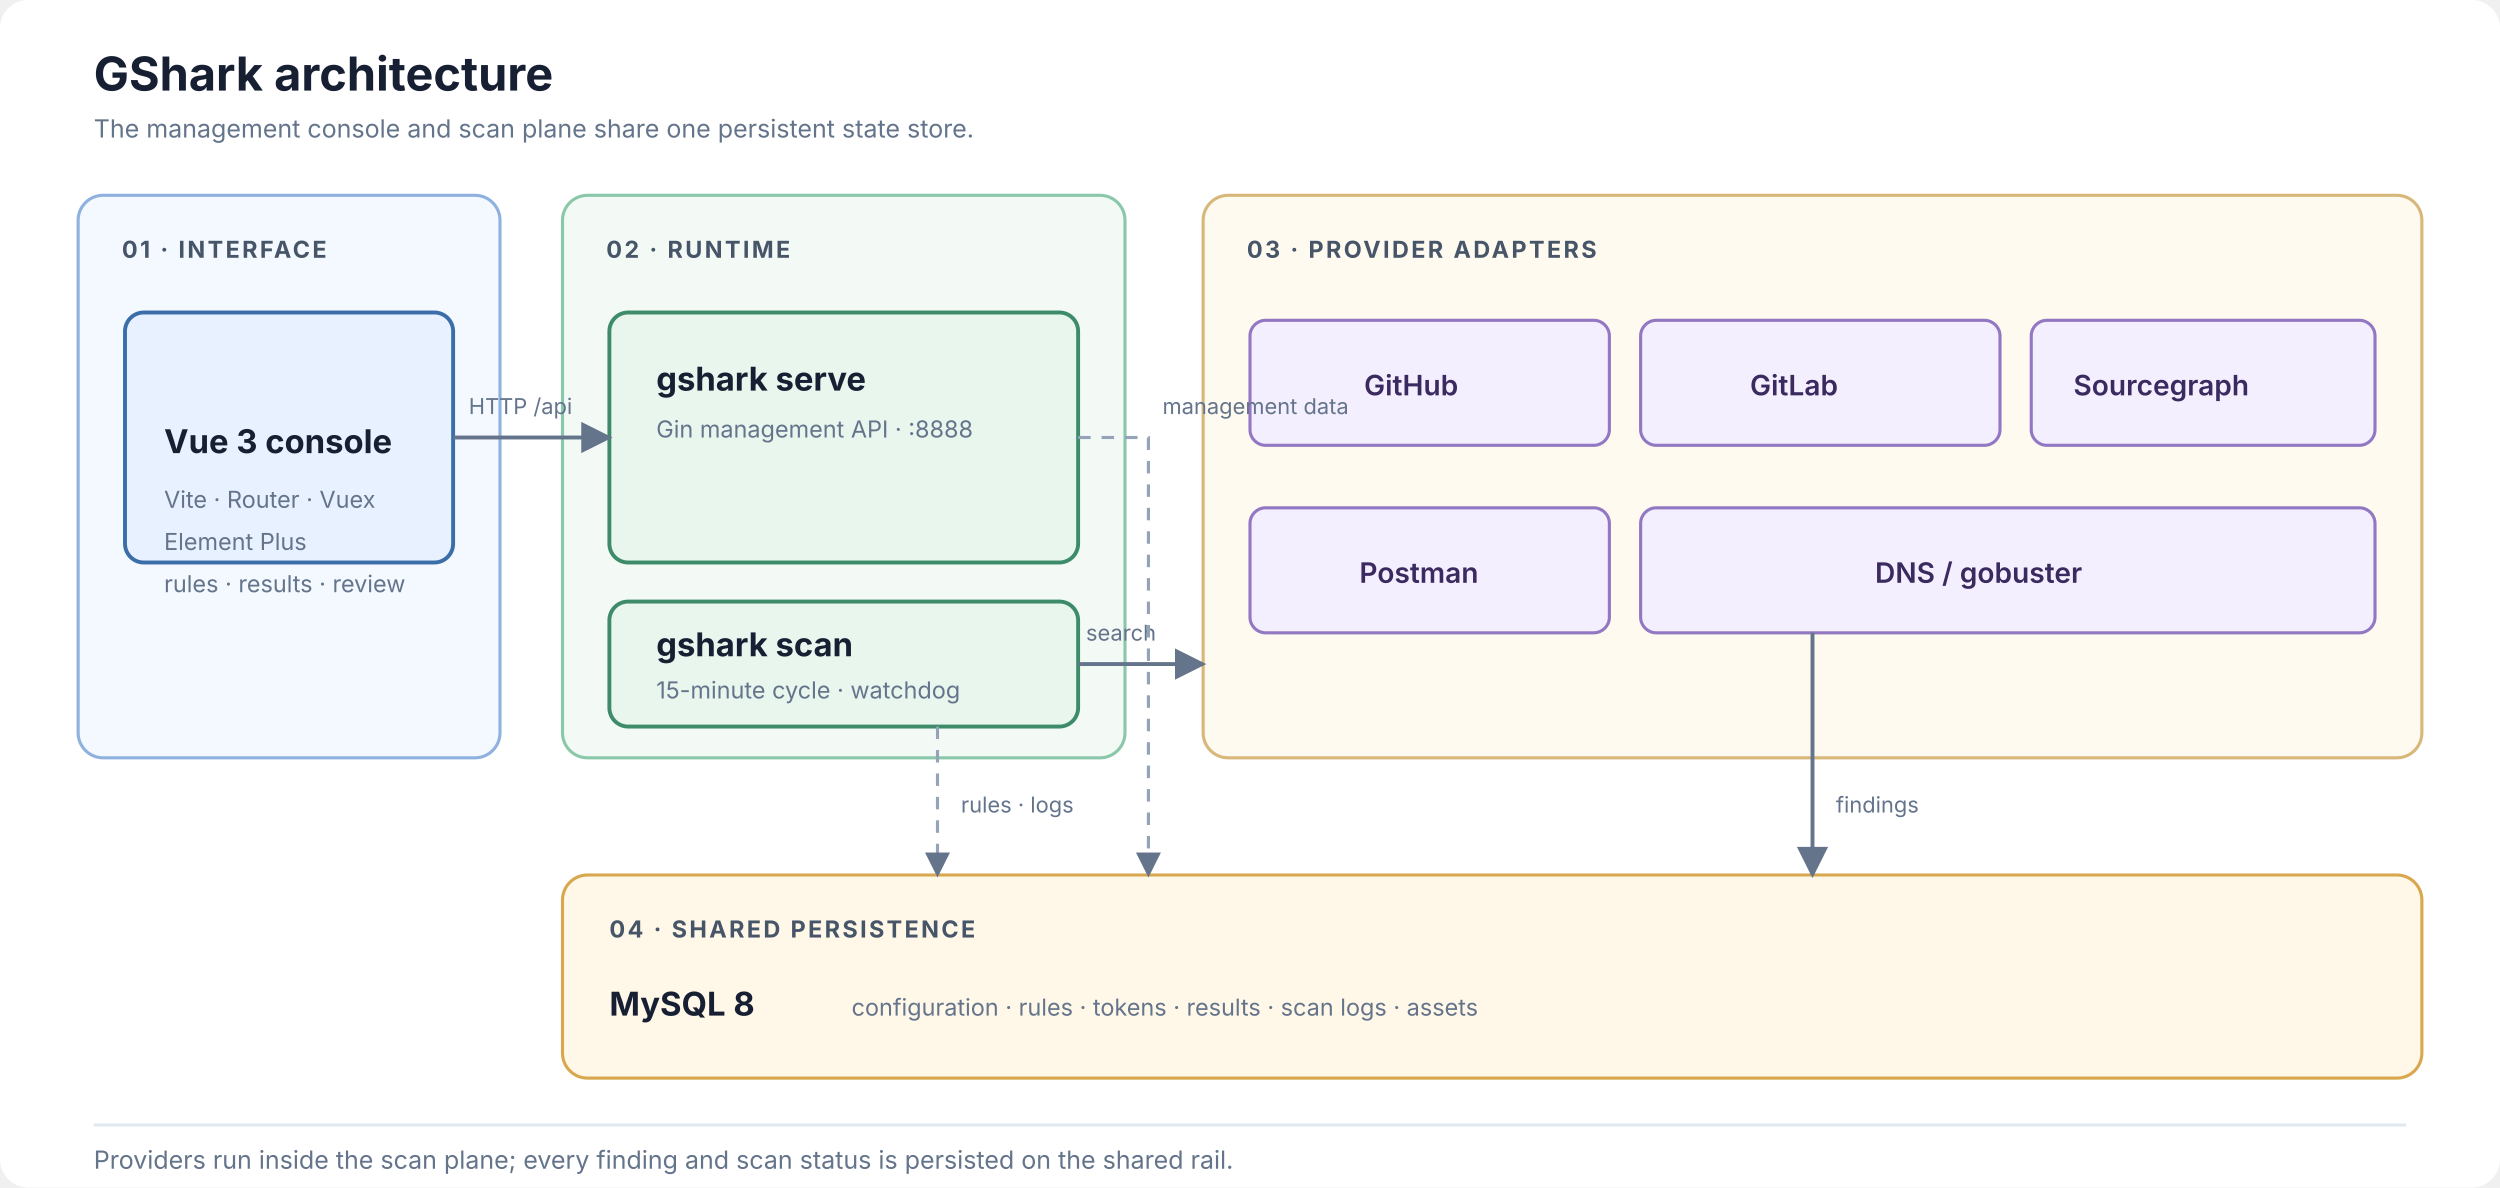
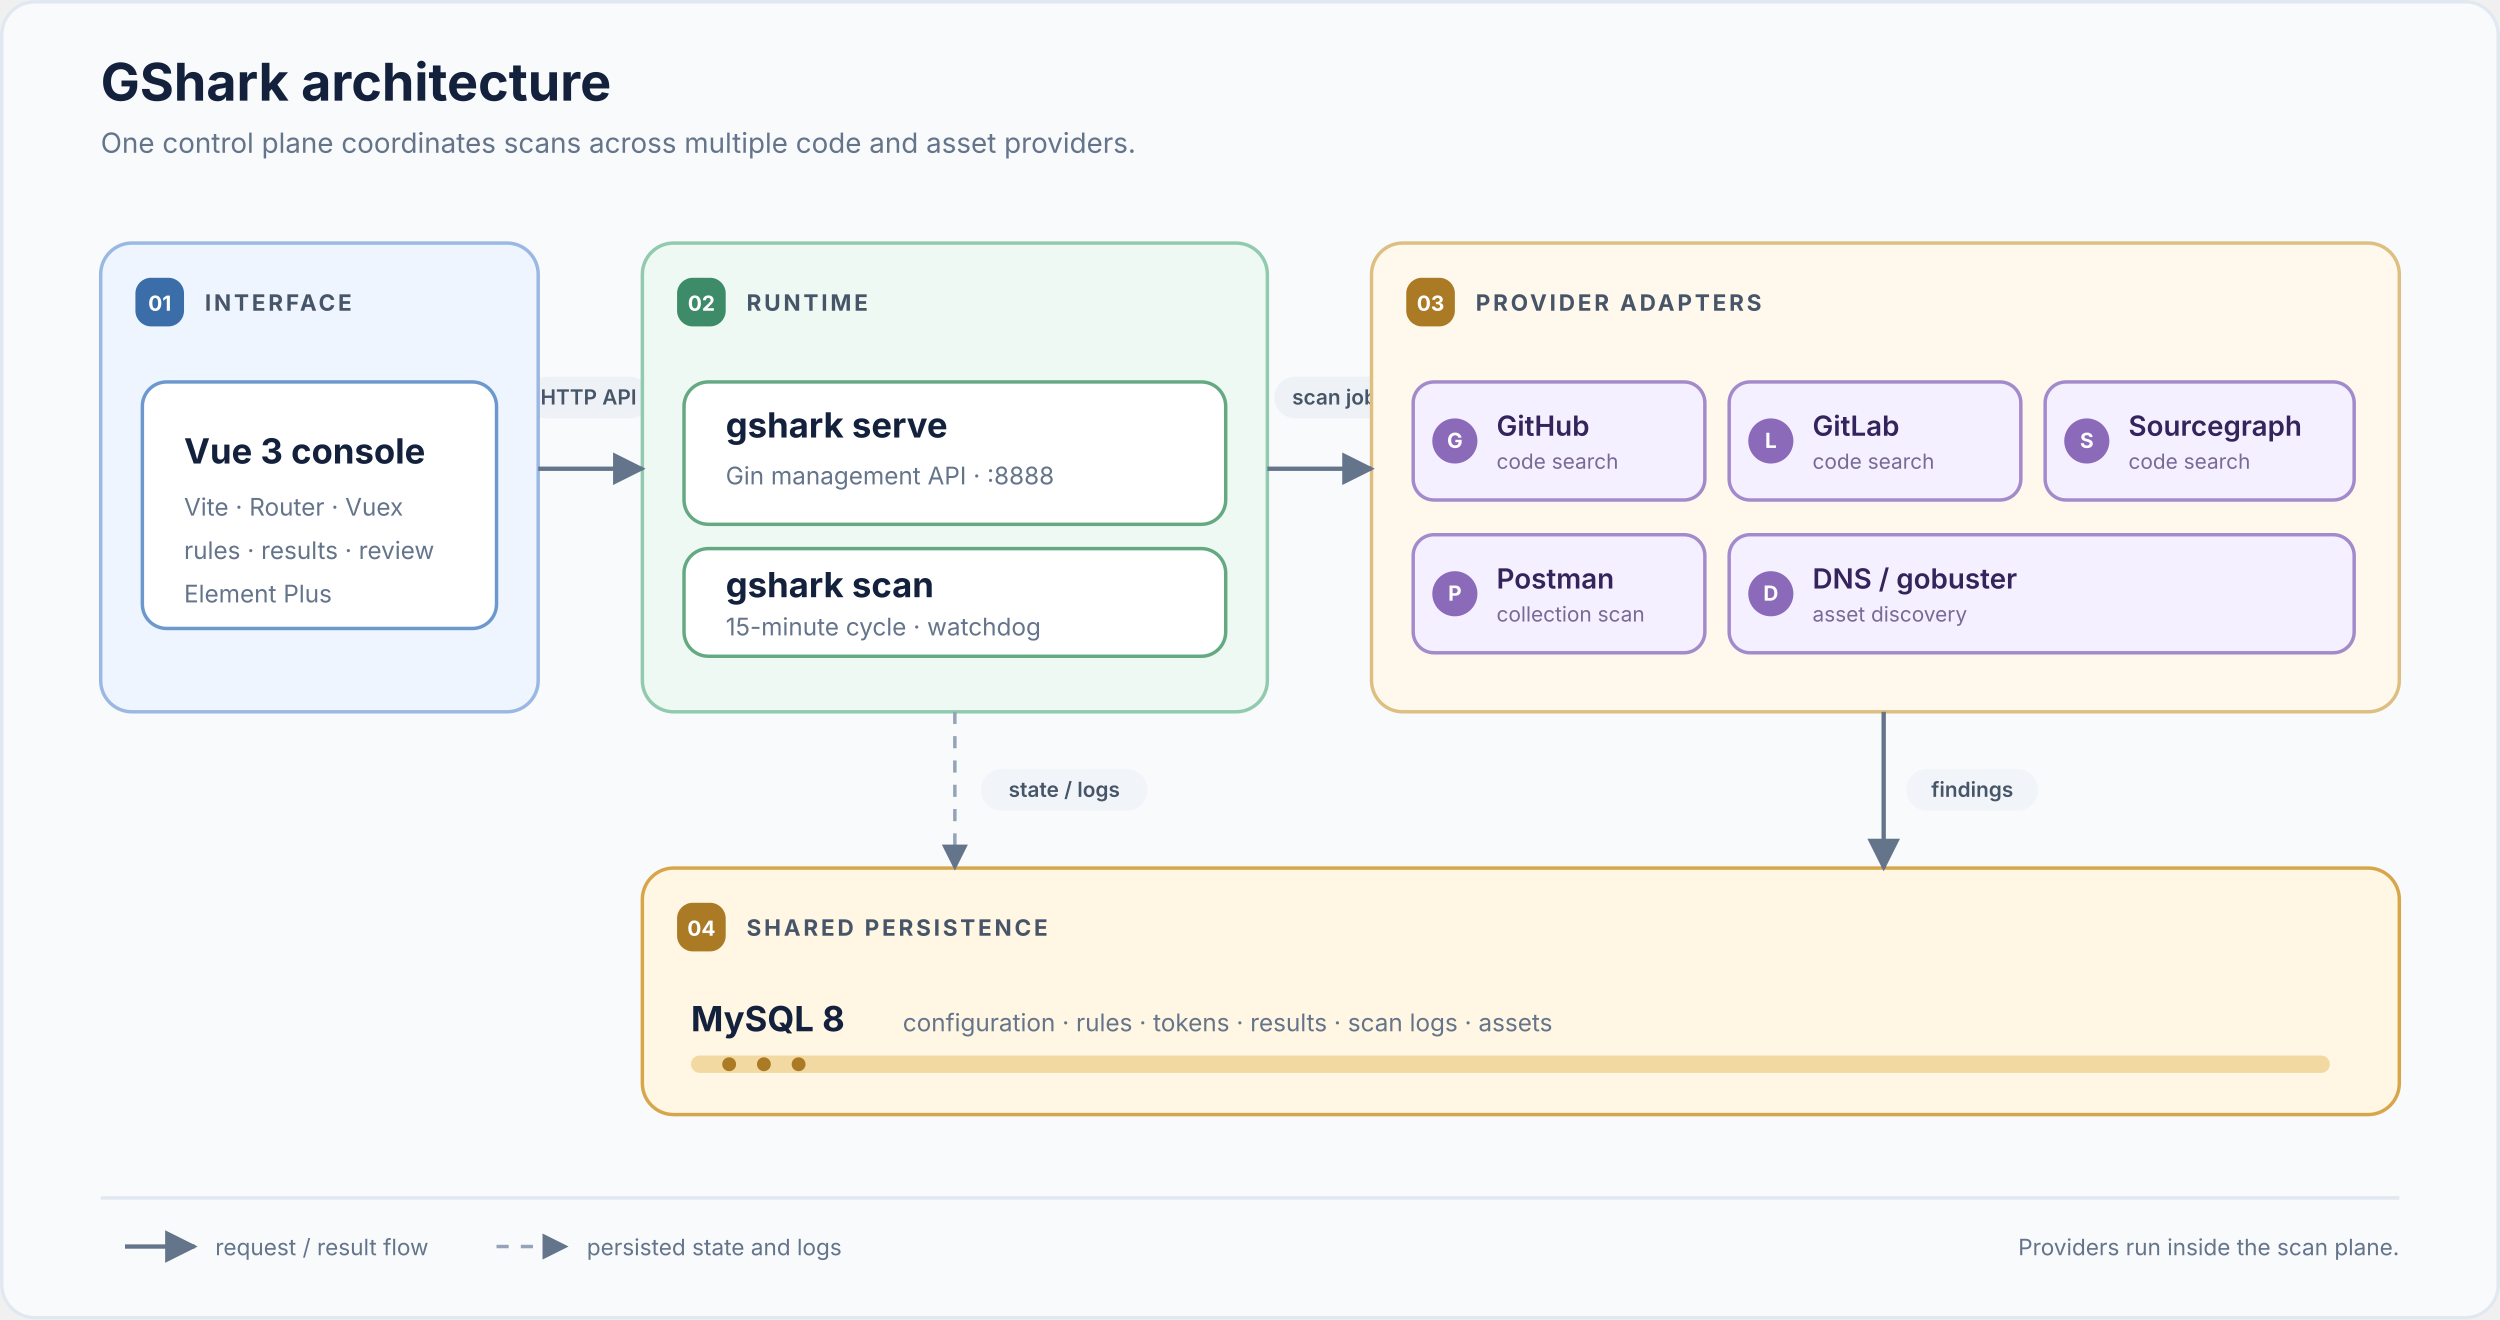
- <svg xmlns="http://www.w3.org/2000/svg" width="1600" height="760" viewBox="0 0 1600 760" role="img" aria-labelledby="title desc">
+ <svg xmlns="http://www.w3.org/2000/svg" width="1440" height="760" viewBox="0 0 1440 760" role="img" aria-labelledby="title desc">
  <defs>
-     <marker id="arrow" viewBox="0 0 10 10" refX="9" refY="5" markerWidth="8" markerHeight="8" orient="auto">
-       <path d="M 0 0 L 10 5 L 0 10 z" fill="#64748b" />
+     <marker id="arrow" viewBox="0 0 12 12" refX="10" refY="6" markerWidth="9" markerHeight="9" orient="auto">
+       <path d="M1 1L11 6L1 11Z" fill="#64748b" />
    </marker>
    <style>
-       .canvas { fill: #ffffff; }
-       .title { font: 700 30px -apple-system, BlinkMacSystemFont, "Segoe UI", sans-serif; fill: #172033; }
+       .title { font: 700 30px -apple-system, BlinkMacSystemFont, "Segoe UI", sans-serif; fill: #14213d; }
      .subtitle { font: 400 16px -apple-system, BlinkMacSystemFont, "Segoe UI", sans-serif; fill: #64748b; }
-       .section { font: 700 15px -apple-system, BlinkMacSystemFont, "Segoe UI", sans-serif; letter-spacing: 1.5px; fill: #475569; }
-       .label { font: 700 21px -apple-system, BlinkMacSystemFont, "Segoe UI", sans-serif; fill: #172033; }
-       .detail { font: 400 15px -apple-system, BlinkMacSystemFont, "Segoe UI", sans-serif; fill: #64748b; }
-       .provider { font: 600 18px -apple-system, BlinkMacSystemFont, "Segoe UI", sans-serif; fill: #3b2a5f; }
+       .eyebrow { font: 700 13px -apple-system, BlinkMacSystemFont, "Segoe UI", sans-serif; letter-spacing: 1.6px; fill: #475569; }
+       .step { font: 700 12px -apple-system, BlinkMacSystemFont, "Segoe UI", sans-serif; fill: #ffffff; }
+       .label { font: 700 20px -apple-system, BlinkMacSystemFont, "Segoe UI", sans-serif; fill: #14213d; }
+       .detail { font: 400 14px -apple-system, BlinkMacSystemFont, "Segoe UI", sans-serif; fill: #64748b; }
+       .provider { font: 600 16px -apple-system, BlinkMacSystemFont, "Segoe UI", sans-serif; fill: #34245b; }
+       .provider-detail { font: 400 12px -apple-system, BlinkMacSystemFont, "Segoe UI", sans-serif; fill: #776a96; }
      .edge { fill: none; stroke: #64748b; stroke-width: 2.5; marker-end: url(#arrow); }
-       .edge-dashed { fill: none; stroke: #94a3b8; stroke-width: 2; stroke-dasharray: 8 7; marker-end: url(#arrow); }
-       .edge-label { font: 400 14px -apple-system, BlinkMacSystemFont, "Segoe UI", sans-serif; fill: #64748b; }
+       .edge-dashed { fill: none; stroke: #94a3b8; stroke-width: 2; stroke-dasharray: 7 7; marker-end: url(#arrow); }
+       .edge-label { font: 600 12px -apple-system, BlinkMacSystemFont, "Segoe UI", sans-serif; fill: #475569; }
+       .legend { font: 400 13px -apple-system, BlinkMacSystemFont, "Segoe UI", sans-serif; fill: #64748b; }
    </style>
  </defs>
-   <rect class="canvas" width="1600" height="760" rx="18" />
-   <text class="title" x="60" y="58">GShark architecture</text>
-   <text class="subtitle" x="60" y="88">The management console and scan plane share one persistent state store.</text>
-   <rect x="50" y="125" width="270" height="360" rx="16" fill="#f4f8ff" stroke="#8eb1df" stroke-width="2" />
-   <text class="section" x="78" y="165">01 · INTERFACE</text>
-   <rect x="80" y="200" width="210" height="160" rx="12" fill="#e8f1ff" stroke="#3b6ea8" stroke-width="2.5" />
-   <text class="label" x="105" y="290">Vue 3 console</text>
-   <text class="detail" x="105" y="325">Vite · Router · Vuex</text>
-   <text class="detail" x="105" y="352">Element Plus</text>
-   <text class="detail" x="105" y="379">rules · results · review</text>
-   <rect x="360" y="125" width="360" height="360" rx="16" fill="#f3faf6" stroke="#8bc7a9" stroke-width="2" />
-   <text class="section" x="388" y="165">02 · RUNTIME</text>
-   <rect x="390" y="200" width="300" height="160" rx="12" fill="#e8f6ee" stroke="#3d8b68" stroke-width="2.5" />
-   <text class="label" x="420" y="250">gshark serve</text>
-   <text class="detail" x="420" y="280">Gin management API · :8888</text>
-   <rect x="390" y="385" width="300" height="80" rx="12" fill="#e8f6ee" stroke="#3d8b68" stroke-width="2.5" />
-   <text class="label" x="420" y="420">gshark scan</text>
-   <text class="detail" x="420" y="447">15-minute cycle · watchdog</text>
-   <rect x="770" y="125" width="780" height="360" rx="16" fill="#fffaf0" stroke="#d8b77a" stroke-width="2" />
-   <text class="section" x="798" y="165">03 · PROVIDER ADAPTERS</text>
-   <rect x="800" y="205" width="230" height="80" rx="10" fill="#f4efff" stroke="#9277c2" stroke-width="2" />
-   <text class="provider" x="873" y="253">GitHub</text>
-   <rect x="1050" y="205" width="230" height="80" rx="10" fill="#f4efff" stroke="#9277c2" stroke-width="2" />
-   <text class="provider" x="1120" y="253">GitLab</text>
-   <rect x="1300" y="205" width="220" height="80" rx="10" fill="#f4efff" stroke="#9277c2" stroke-width="2" />
-   <text class="provider" x="1327" y="253">Sourcegraph</text>
-   <rect x="800" y="325" width="230" height="80" rx="10" fill="#f4efff" stroke="#9277c2" stroke-width="2" />
-   <text class="provider" x="870" y="373">Postman</text>
-   <rect x="1050" y="325" width="470" height="80" rx="10" fill="#f4efff" stroke="#9277c2" stroke-width="2" />
-   <text class="provider" x="1200" y="373">DNS / gobuster</text>
-   <rect x="360" y="560" width="1190" height="130" rx="16" fill="#fff7e8" stroke="#d9a84e" stroke-width="2" />
-   <text class="section" x="390" y="600">04 · SHARED PERSISTENCE</text>
-   <text class="label" x="390" y="650">MySQL 8</text>
-   <text class="detail" x="545" y="650">configuration · rules · tokens · results · scan logs · assets</text>
-   <path class="edge" d="M290 280 H390" />
-   <text class="edge-label" x="300" y="265">HTTP /api</text>
-   <path class="edge" d="M690 425 H770" />
-   <text class="edge-label" x="695" y="410">search</text>
-   <path class="edge-dashed" d="M690 280 H735 V560" />
-   <text class="edge-label" x="744" y="265">management data</text>
-   <path class="edge-dashed" d="M600 465 V560" />
-   <text class="edge-label" x="615" y="520">rules · logs</text>
-   <path class="edge" d="M1160 405 V560" />
-   <text class="edge-label" x="1175" y="520">findings</text>
-   <line x1="60" y1="720" x2="1540" y2="720" stroke="#e2e8f0" stroke-width="2" />
-   <text class="subtitle" x="60" y="748">Providers run inside the scan plane; every finding and scan status is persisted on the shared rail.</text>
+   <rect width="1440" height="760" rx="20" fill="#f8fafc" />
+   <rect x="1" y="1" width="1438" height="758" rx="19" fill="none" stroke="#e2e8f0" stroke-width="2" />
+   <text class="title" x="58" y="58">GShark architecture</text>
+   <text class="subtitle" x="58" y="88">One control plane coordinates scans across multiple code and asset providers.</text>
+   <rect x="303" y="217" width="72" height="24" rx="12" fill="#eef2f7" />
+   <text class="edge-label" x="339" y="233" text-anchor="middle">HTTP API</text>
+   <rect x="734" y="217" width="76" height="24" rx="12" fill="#eef2f7" />
+   <text class="edge-label" x="772" y="233" text-anchor="middle">scan jobs</text>
+   <rect x="58" y="140" width="252" height="270" rx="18" fill="#eef5ff" stroke="#9ab8e2" stroke-width="2" />
+   <rect x="78" y="160" width="28" height="28" rx="9" fill="#3b6ea8" />
+   <text class="step" x="92" y="179" text-anchor="middle">01</text>
+   <text class="eyebrow" x="118" y="179">INTERFACE</text>
+   <rect x="82" y="220" width="204" height="142" rx="14" fill="#ffffff" stroke="#6d98ce" stroke-width="2" />
+   <text class="label" x="106" y="267">Vue 3 console</text>
+   <text class="detail" x="106" y="297">Vite · Router · Vuex</text>
+   <text class="detail" x="106" y="322">rules · results · review</text>
+   <text class="detail" x="106" y="347">Element Plus</text>
+   <rect x="370" y="140" width="360" height="270" rx="18" fill="#edf9f2" stroke="#91caae" stroke-width="2" />
+   <rect x="390" y="160" width="28" height="28" rx="9" fill="#3d8b68" />
+   <text class="step" x="404" y="179" text-anchor="middle">02</text>
+   <text class="eyebrow" x="430" y="179">RUNTIME</text>
+   <rect x="394" y="220" width="312" height="82" rx="14" fill="#ffffff" stroke="#65a983" stroke-width="2" />
+   <text class="label" x="418" y="252">gshark serve</text>
+   <text class="detail" x="418" y="279">Gin management API · :8888</text>
+   <rect x="394" y="316" width="312" height="62" rx="14" fill="#ffffff" stroke="#65a983" stroke-width="2" />
+   <text class="label" x="418" y="344">gshark scan</text>
+   <text class="detail" x="418" y="366">15-minute cycle · watchdog</text>
+   <rect x="790" y="140" width="592" height="270" rx="18" fill="#fff9ed" stroke="#ddbf82" stroke-width="2" />
+   <rect x="810" y="160" width="28" height="28" rx="9" fill="#aa7a25" />
+   <text class="step" x="824" y="179" text-anchor="middle">03</text>
+   <text class="eyebrow" x="850" y="179">PROVIDER ADAPTERS</text>
+   <rect x="814" y="220" width="168" height="68" rx="12" fill="#f5f0ff" stroke="#a28acb" stroke-width="2" />
+   <circle cx="838" cy="254" r="13" fill="#8b6aba" />
+   <text class="step" x="838" y="258" text-anchor="middle">G</text>
+   <text class="provider" x="862" y="251">GitHub</text>
+   <text class="provider-detail" x="862" y="270">code search</text>
+   <rect x="996" y="220" width="168" height="68" rx="12" fill="#f5f0ff" stroke="#a28acb" stroke-width="2" />
+   <circle cx="1020" cy="254" r="13" fill="#8b6aba" />
+   <text class="step" x="1020" y="258" text-anchor="middle">L</text>
+   <text class="provider" x="1044" y="251">GitLab</text>
+   <text class="provider-detail" x="1044" y="270">code search</text>
+   <rect x="1178" y="220" width="178" height="68" rx="12" fill="#f5f0ff" stroke="#a28acb" stroke-width="2" />
+   <circle cx="1202" cy="254" r="13" fill="#8b6aba" />
+   <text class="step" x="1202" y="258" text-anchor="middle">S</text>
+   <text class="provider" x="1226" y="251">Sourcegraph</text>
+   <text class="provider-detail" x="1226" y="270">code search</text>
+   <rect x="814" y="308" width="168" height="68" rx="12" fill="#f5f0ff" stroke="#a28acb" stroke-width="2" />
+   <circle cx="838" cy="342" r="13" fill="#8b6aba" />
+   <text class="step" x="838" y="346" text-anchor="middle">P</text>
+   <text class="provider" x="862" y="339">Postman</text>
+   <text class="provider-detail" x="862" y="358">collection scan</text>
+   <rect x="996" y="308" width="360" height="68" rx="12" fill="#f5f0ff" stroke="#a28acb" stroke-width="2" />
+   <circle cx="1020" cy="342" r="13" fill="#8b6aba" />
+   <text class="step" x="1020" y="346" text-anchor="middle">D</text>
+   <text class="provider" x="1044" y="339">DNS / gobuster</text>
+   <text class="provider-detail" x="1044" y="358">asset discovery</text>
+   <path class="edge" d="M310 270H370" />
+   <path class="edge" d="M730 270H790" />
+   <rect x="370" y="500" width="1012" height="142" rx="18" fill="#fff6e3" stroke="#d7a64b" stroke-width="2" />
+   <rect x="390" y="520" width="28" height="28" rx="9" fill="#aa7a25" />
+   <text class="step" x="404" y="539" text-anchor="middle">04</text>
+   <text class="eyebrow" x="430" y="539">SHARED PERSISTENCE</text>
+   <text class="label" x="398" y="594">MySQL 8</text>
+   <text class="detail" x="520" y="594">configuration · rules · tokens · results · scan logs · assets</text>
+   <rect x="398" y="608" width="944" height="10" rx="5" fill="#f2d9a2" />
+   <circle cx="420" cy="613" r="4" fill="#aa7a25" />
+   <circle cx="440" cy="613" r="4" fill="#aa7a25" />
+   <circle cx="460" cy="613" r="4" fill="#aa7a25" />
+   <path class="edge-dashed" d="M550 410V500" />
+   <path class="edge" d="M1085 410V500" />
+   <rect x="565" y="443" width="96" height="24" rx="12" fill="#f1f5f9" />
+   <text class="edge-label" x="613" y="459" text-anchor="middle">state / logs</text>
+   <rect x="1098" y="443" width="76" height="24" rx="12" fill="#f1f5f9" />
+   <text class="edge-label" x="1136" y="459" text-anchor="middle">findings</text>
+   <line x1="58" y1="690" x2="1382" y2="690" stroke="#e2e8f0" stroke-width="2" />
+   <line class="edge" x1="72" y1="718" x2="112" y2="718" />
+   <text class="legend" x="124" y="723">request / result flow</text>
+   <line class="edge-dashed" x1="286" y1="718" x2="326" y2="718" />
+   <text class="legend" x="338" y="723">persisted state and logs</text>
+   <text class="legend" x="1382" y="723" text-anchor="end">Providers run inside the scan plane.</text>
</svg>
